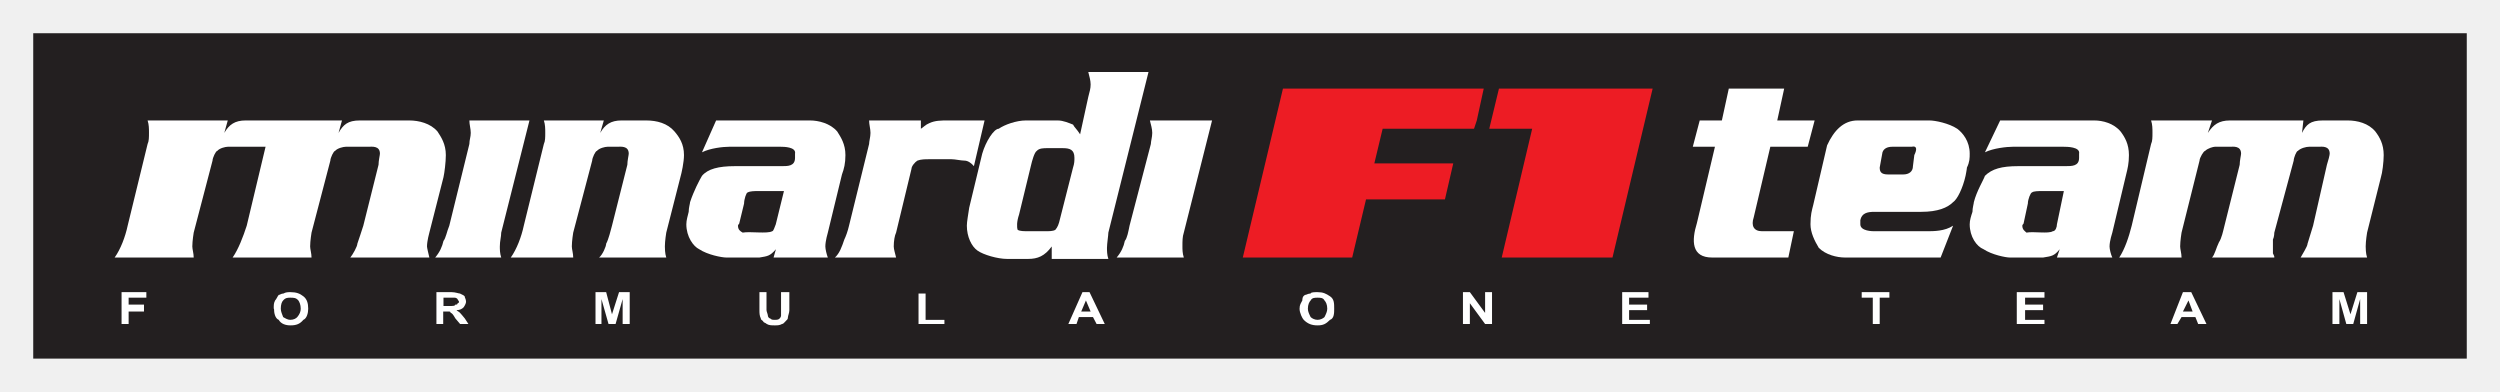
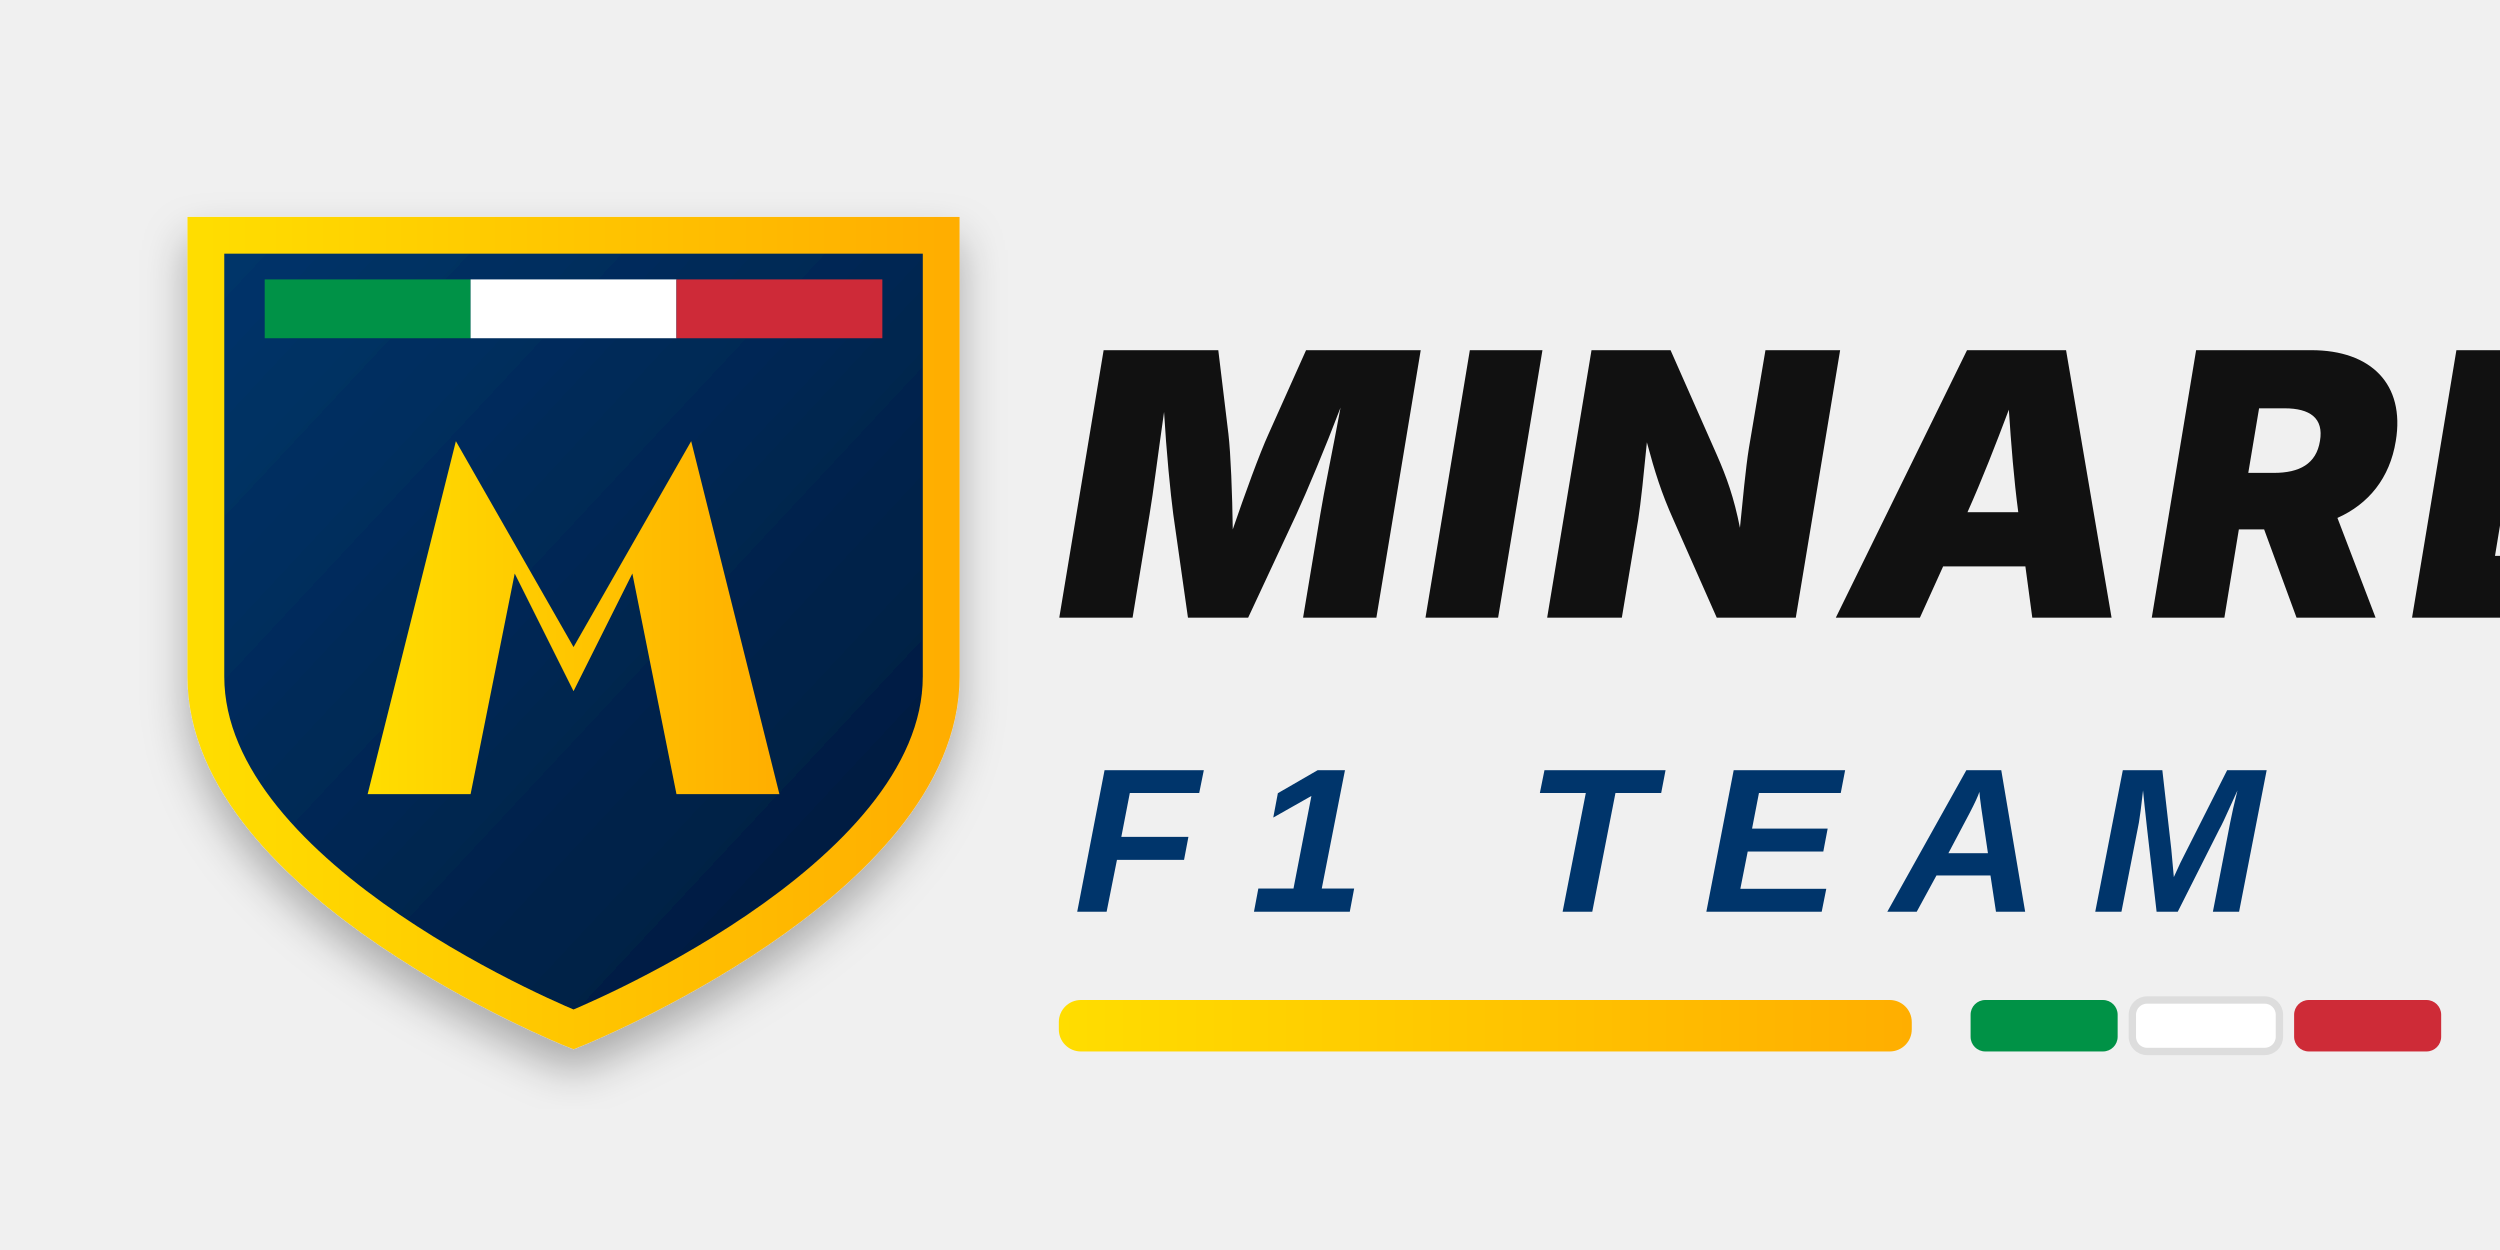
- <svg xmlns="http://www.w3.org/2000/svg" version="1.1" width="225.7" height="35.38" id="svg2985" xml:space="preserve">
-   <defs id="defs2989">
-     <clipPath id="clipPath2999">
-       <path d="m -0.138,155 116.238,0 0,-78.72 -116.238,0 0,78.72 z" id="path3001" />
-     </clipPath>
-     <clipPath id="clipPath3005">
-       <path d="m -0.138,419.3 595.238,0 0,-419.564 -595.238,0 0,419.564 z" id="path3007" />
-     </clipPath>
-     <clipPath id="clipPath3011">
-       <path d="m 0.03,419.6 595.27,0 0,-419.57 -595.27,0 0,419.57 z" id="path3013" />
-     </clipPath>
-     <clipPath id="clipPath3023">
-       <path d="m 116.6,156.5 115.2,0 0,-74.72 -115.2,0 0,74.72 z" id="path3025" />
-     </clipPath>
-     <clipPath id="clipPath3029">
-       <path d="m -0.138,419.3 595.238,0 0,-419.564 -595.238,0 0,419.564 z" id="path3031" />
-     </clipPath>
-     <clipPath id="clipPath3035">
-       <path d="m 0.03,419.6 595.27,0 0,-419.57 -595.27,0 0,419.57 z" id="path3037" />
-     </clipPath>
-     <clipPath id="clipPath3047">
-       <path d="m -0.138,419.3 595.238,0 0,-419.564 -595.238,0 0,419.564 z" id="path3049" />
-     </clipPath>
-     <clipPath id="clipPath3053">
-       <path d="m 0.03,419.6 595.27,0 0,-419.57 -595.27,0 0,419.57 z" id="path3055" />
-     </clipPath>
-     <clipPath id="clipPath3063">
-       <path d="m 470.9,158 135.1,0 0,-74.72 -135.1,0 0,74.72 z" id="path3065" />
-     </clipPath>
-     <clipPath id="clipPath3069">
-       <path d="m -0.138,419.3 595.238,0 0,-419.564 -595.238,0 0,419.564 z" id="path3071" />
-     </clipPath>
-     <clipPath id="clipPath3075">
-       <path d="m 0.03,419.6 595.27,0 0,-419.57 -595.27,0 0,419.57 z" id="path3077" />
-     </clipPath>
-     <clipPath id="clipPath3087">
-       <path d="m -0.138,419.3 595.238,0 0,-419.564 -595.238,0 0,419.564 z" id="path3089" />
-     </clipPath>
-     <clipPath id="clipPath3093">
-       <path d="m 0.03,419.6 595.27,0 0,-419.57 -595.27,0 0,419.57 z" id="path3095" />
-     </clipPath>
-     <clipPath id="clipPath3103">
-       <path d="m 408.1,157.1 62.3,0 0,-75.68 -62.3,0 0,75.68 z" id="path3105" />
-     </clipPath>
-     <clipPath id="clipPath3109">
-       <path d="m -0.138,419.3 595.238,0 0,-419.564 -595.238,0 0,419.564 z" id="path3111" />
-     </clipPath>
-     <clipPath id="clipPath3115">
-       <path d="m 0.03,419.6 595.27,0 0,-419.57 -595.27,0 0,419.57 z" id="path3117" />
-     </clipPath>
-     <clipPath id="clipPath3127">
-       <path d="m 292.3,158 115.3,0 0,-74.72 -115.3,0 0,74.72 z" id="path3129" />
-     </clipPath>
-     <clipPath id="clipPath3133">
-       <path d="m -0.138,419.3 595.238,0 0,-419.564 -595.238,0 0,419.564 z" id="path3135" />
-     </clipPath>
-     <clipPath id="clipPath3139">
-       <path d="m 0.03,419.6 595.27,0 0,-419.57 -595.27,0 0,419.57 z" id="path3141" />
-     </clipPath>
-     <clipPath id="clipPath3151">
-       <path d="m -0.138,419.3 595.238,0 0,-419.564 -595.238,0 0,419.564 z" id="path3153" />
-     </clipPath>
-     <clipPath id="clipPath3157">
-       <path d="m 0.03,419.6 595.27,0 0,-419.57 -595.27,0 0,419.57 z" id="path3159" />
-     </clipPath>
-     <clipPath id="clipPath3167">
-       <path d="m 232.3,156.1 59.5,0 0,-75.68 -59.5,0 0,75.68 z" id="path3169" />
-     </clipPath>
-     <clipPath id="clipPath3173">
-       <path d="m -0.138,419.3 595.238,0 0,-419.564 -595.238,0 0,419.564 z" id="path3175" />
-     </clipPath>
-     <clipPath id="clipPath3179">
-       <path d="m 0.03,419.6 595.27,0 0,-419.57 -595.27,0 0,419.57 z" id="path3181" />
-     </clipPath>
-     <clipPath id="clipPath3191">
-       <path d="m -0.138,419.3 595.238,0 0,-419.564 -595.238,0 0,419.564 z" id="path3193" />
-     </clipPath>
-     <clipPath id="clipPath3197">
-       <path d="m 0.03,419.6 595.27,0 0,-419.57 -595.27,0 0,419.57 z" id="path3199" />
-     </clipPath>
-     <clipPath id="clipPath3969">
-       <path d="m -0.138,382.4 595.238,0 0,-232.4 -595.238,0 0,232.4 z" id="path3971" />
-     </clipPath>
-     <clipPath id="clipPath3975">
-       <path d="m -0.138,419.3 595.238,0 0,-419.564 -595.238,0 0,419.564 z" id="path3977" />
-     </clipPath>
-     <clipPath id="clipPath3981">
-       <path d="m 0.03,419.6 595.27,0 0,-419.57 -595.27,0 0,419.57 z" id="path3983" />
-     </clipPath>
-     <clipPath id="clipPath3993">
-       <path d="m -0.138,419.3 595.238,0 0,-419.564 -595.238,0 0,419.564 z" id="path3995" />
-     </clipPath>
-     <clipPath id="clipPath3999">
-       <path d="m 0.03,419.6 595.27,0 0,-419.57 -595.27,0 0,419.57 z" id="path4001" />
-     </clipPath>
-     <clipPath id="clipPath4039">
-       <path d="m 486.3,53.74 110.2,0 0,-56.004 -110.2,0 0,56.004 z" id="path4041" />
-     </clipPath>
-     <clipPath id="clipPath4045">
-       <path d="m -0.138,419.3 595.238,0 0,-419.564 -595.238,0 0,419.564 z" id="path4047" />
-     </clipPath>
-     <clipPath id="clipPath4051">
-       <path d="m 0.03,419.6 595.27,0 0,-419.57 -595.27,0 0,419.57 z" id="path4053" />
-     </clipPath>
+ <svg xmlns="http://www.w3.org/2000/svg" viewBox="0 0 170 85" width="170" height="85">
+   <defs>
+     <linearGradient id="minardiBlueGrad" x1="0%" y1="0%" x2="100%" y2="100%">
+       <stop offset="0%" stop-color="#00356B" />
+       <stop offset="100%" stop-color="#001838" />
+     </linearGradient>
+     <linearGradient id="minardiYellow" x1="0%" y1="0%" x2="100%" y2="0%">
+       <stop offset="0%" stop-color="#FFDD00" />
+       <stop offset="100%" stop-color="#FFAE00" />
+     </linearGradient>
+     <filter id="minardiDrop" x="-10%" y="-10%" width="120%" height="120%">
+       <feDropShadow dx="0" dy="1.5" stdDeviation="1.5" flood-color="#000000" flood-opacity="0.3" />
+     </filter>
  </defs>
-   <g transform="matrix(1.25,0,0,-1.25,-14.55,467)" id="g2993">
-     <path d="m 14.04,371.2 175.76,0 0,-23.5 -175.76,0 0,23.5 z" id="path4005" style="fill:#231f20;fill-opacity:1;fill-rule:nonzero;stroke:none" />
-     <path d="m 94.59,368.4 -2.9,-11.6 c 0,-0.2 -0.1,-0.8 -0.1,-1.1 0,-0.2 0,-0.5 0.1,-0.8 l -4.09,0 0,0.9 c -0.51,-0.7 -1.02,-0.9 -1.7,-0.9 l -1.53,0 c -0.68,0 -1.71,0.3 -2.13,0.6 -0.43,0.3 -0.77,1 -0.77,1.8 0,0.3 0.1,0.8 0.17,1.3 l 0.94,3.9 c 0.26,0.9 0.85,1.8 1.19,1.8 0.43,0.3 1.28,0.6 1.96,0.6 l 2.3,0 c 0.42,0 0.85,-0.2 1.11,-0.3 0.1,-0.2 0.25,-0.3 0.51,-0.7 l 0.59,2.7 c 0.1,0.4 0.17,0.6 0.17,0.9 0,0.3 -0.1,0.6 -0.17,0.9 l 4.35,0 z m -8.6,-11.5 1.1,0 c 0.34,0 0.6,0 0.77,0.1 0.17,0.2 0.25,0.4 0.34,0.8 l 0.94,3.7 c 0.1,0.3 0.1,0.5 0.1,0.7 0,0.6 -0.34,0.7 -0.85,0.7 l -1.11,0 c -0.25,0 -0.59,0 -0.76,-0.2 -0.17,-0.1 -0.34,-0.7 -0.43,-1.1 l -0.85,-3.5 c -0.17,-0.5 -0.17,-0.9 -0.1,-1.1 0.17,-0.1 0.43,-0.1 0.86,-0.1" id="path4007" style="fill:#ffffff;fill-opacity:1;fill-rule:evenodd;stroke:none" />
-     <path d="m 78.15,364.3 c 0.17,0.1 0.34,0.3 0.6,0.4 0.42,0.2 0.85,0.2 1.36,0.2 l 2.64,0 -0.77,-3.3 c -0.17,0.2 -0.42,0.4 -0.68,0.4 -0.25,0 -0.68,0.1 -0.93,0.1 l -1.62,0 c -0.26,0 -0.6,0 -0.85,-0.1 -0.17,-0.1 -0.43,-0.4 -0.43,-0.6 l -1.11,-4.6 c -0.1,-0.2 -0.17,-0.6 -0.17,-1 0,-0.2 0.1,-0.5 0.17,-0.8 l -4.42,0 c 0.34,0.3 0.51,0.8 0.68,1.3 0.1,0.2 0.25,0.6 0.34,1 l 1.45,5.9 c 0,0.2 0.1,0.5 0.1,0.8 0,0.3 -0.1,0.6 -0.1,0.9 l 3.74,0 0,-0.6" id="path4009" style="fill:#ffffff;fill-opacity:1;fill-rule:evenodd;stroke:none" />
-     <path d="m 63.34,364.9 6.81,0 c 0.59,0 1.45,-0.2 1.96,-0.8 0.25,-0.4 0.59,-0.9 0.59,-1.7 0,-0.6 -0.1,-1 -0.25,-1.4 l -1.02,-4.2 c 0,0 -0.18,-0.6 -0.18,-1 0,-0.2 0.1,-0.6 0.18,-0.8 l -3.92,0 0.17,0.6 c -0.43,-0.5 -0.6,-0.5 -1.19,-0.6 l -2.39,0 c -0.34,0 -1.36,0.2 -1.96,0.6 -0.42,0.2 -0.93,0.9 -0.93,1.8 0,0.3 0.1,0.6 0.17,0.9 0,0.3 0.1,0.6 0.1,0.7 0.26,0.8 0.68,1.6 0.86,1.9 0.42,0.5 1.19,0.7 2.38,0.7 l 3.4,0 c 0.43,0 0.94,0 0.94,0.6 l 0,0.3 c 0.1,0.5 -0.85,0.5 -1.02,0.5 l -3.75,0 c -0.42,0 -1.36,-0.1 -1.95,-0.4 l 1.02,2.3 z m 4.93,-5.1 -1.87,0 c -0.25,0 -0.59,0 -0.76,-0.1 -0.1,0 -0.26,-0.5 -0.26,-0.8 l -0.34,-1.4 c 0,-0.1 -0.1,-0.1 -0.1,-0.2 0,-0.3 0.17,-0.4 0.34,-0.5 0.52,0.1 1.79,-0.1 2.13,0.1 0.1,0 0.17,0.3 0.26,0.5 l 0.59,2.4" id="path4011" style="fill:#ffffff;fill-opacity:1;fill-rule:evenodd;stroke:none" />
-     <path d="M 55.25,364.9 54.99,364 c 0.34,0.6 0.77,0.9 1.53,0.9 l 1.79,0 c 0.77,0 1.54,-0.2 2.05,-0.8 0.34,-0.4 0.68,-0.9 0.68,-1.7 0,-0.5 -0.17,-1.3 -0.26,-1.6 l -1.02,-4 c 0,0 -0.1,-0.6 -0.1,-1 0,-0.1 0,-0.5 0.1,-0.8 l -4.85,0 c 0.25,0.2 0.51,0.8 0.51,1 0.17,0.3 0.34,1 0.42,1.3 l 1.11,4.4 c 0,0.3 0.1,0.7 0.1,0.8 0,0.6 -0.6,0.5 -0.86,0.5 l -0.68,0 c -0.17,0 -0.59,-0.1 -0.76,-0.3 -0.1,0 -0.34,-0.5 -0.34,-0.7 l -1.37,-5.2 c 0,0 -0.1,-0.6 -0.1,-1 0,-0.2 0.1,-0.5 0.1,-0.8 l -4.51,0 c 0.43,0.6 0.77,1.5 0.94,2.3 l 1.45,5.9 c 0.1,0.2 0.1,0.5 0.1,0.8 0,0.3 0,0.6 -0.1,0.9 l 4.34,0" id="path4013" style="fill:#ffffff;fill-opacity:1;fill-rule:evenodd;stroke:none" />
-     <path d="m 49.88,364.9 -2.04,-8.1 c 0,-0.3 -0.1,-0.6 -0.1,-1 0,-0.2 0,-0.5 0.1,-0.8 l -4.77,0 c 0.34,0.4 0.51,0.8 0.6,1.2 0.17,0.2 0.25,0.7 0.42,1.1 l 1.45,5.9 c 0,0.3 0.1,0.5 0.1,0.8 0,0.3 -0.1,0.6 -0.1,0.9 l 4.34,0" id="path4015" style="fill:#ffffff;fill-opacity:1;fill-rule:evenodd;stroke:none" />
-     <path d="m 99.18,364.9 -2.04,-8.1 c -0.1,-0.3 -0.1,-0.6 -0.1,-1 0,-0.2 0,-0.5 0.1,-0.8 l -4.85,0 c 0.34,0.4 0.51,0.8 0.59,1.2 0.17,0.2 0.26,0.7 0.34,1.1 l 1.54,5.9 c 0,0.2 0.1,0.5 0.1,0.8 0,0.3 -0.1,0.6 -0.17,0.9 l 4.51,0" id="path4017" style="fill:#ffffff;fill-opacity:1;fill-rule:evenodd;stroke:none" />
-     <path d="M 36.34,364.9 36.09,364 c 0.34,0.6 0.68,0.9 1.53,0.9 l 3.58,0 c 0.68,0 1.53,-0.2 2.04,-0.8 0.26,-0.4 0.6,-0.9 0.6,-1.7 0,-0.5 -0.1,-1.3 -0.17,-1.6 l -1.02,-4 c 0,0 -0.17,-0.6 -0.17,-1 0,-0.1 0.1,-0.5 0.17,-0.8 l -5.71,0 c 0.17,0.2 0.51,0.8 0.51,1 0.1,0.3 0.34,1 0.43,1.3 l 1.1,4.4 c 0,0.3 0.1,0.7 0.1,0.8 0,0.6 -0.6,0.5 -0.85,0.5 l -1.62,0 c -0.17,0 -0.6,-0.1 -0.77,-0.3 -0.1,0 -0.34,-0.5 -0.34,-0.7 l -1.36,-5.2 c 0,0 -0.1,-0.6 -0.1,-1 0,-0.2 0.1,-0.5 0.1,-0.8 l -5.7,0 c 0.42,0.6 0.76,1.5 1.02,2.3 l 1.36,5.7 c -0.1,0 -0.17,0 -0.26,0 l -2.47,0 c -0.17,0 -0.59,-0.1 -0.76,-0.3 -0.1,0 -0.34,-0.5 -0.34,-0.7 l -1.36,-5.2 c 0,0 -0.1,-0.6 -0.1,-1 0,-0.2 0.1,-0.5 0.1,-0.8 l -5.71,0 c 0.43,0.6 0.77,1.5 0.94,2.3 l 1.44,5.9 c 0.1,0.2 0.1,0.5 0.1,0.8 0,0.3 0,0.6 -0.1,0.9 l 5.79,0 -0.25,-0.9 c 0.34,0.6 0.77,0.9 1.53,0.9 l 6.98,0" id="path4019" style="fill:#ffffff;fill-opacity:1;fill-rule:evenodd;stroke:none" />
-     <path d="m 101.4,355 2.9,12.2 14.5,0 -0.5,-2.3 -0.2,-0.6 -6.6,0 -0.6,-2.5 5.7,0 -0.6,-2.6 -5.7,0 -1,-4.2 -7.9,0" id="path4021" style="fill:#ed1c24;fill-opacity:1;fill-rule:evenodd;stroke:none" />
-     <path d="m 119.2,364.3 0.7,2.9 11.1,0 -2.9,-12.2 -8,0 2.2,9.3 -3.1,0" id="path4023" style="fill:#ed1c24;fill-opacity:1;fill-rule:evenodd;stroke:none" />
-     <path d="m 156.1,364.9 6.8,0 c 0.6,0 1.4,-0.2 1.9,-0.8 0.3,-0.4 0.6,-0.9 0.6,-1.7 0,-0.6 -0.1,-1 -0.2,-1.4 l -1,-4.2 c 0,0 -0.2,-0.6 -0.2,-1 0,-0.2 0.1,-0.6 0.2,-0.8 l -4,0 0.2,0.6 c -0.4,-0.5 -0.6,-0.5 -1.2,-0.6 l -2.4,0 c -0.3,0 -1.3,0.2 -1.9,0.6 -0.5,0.2 -1,0.9 -1,1.8 0,0.3 0.1,0.6 0.2,0.9 0,0.3 0.1,0.6 0.1,0.7 0.2,0.8 0.7,1.6 0.8,1.9 0.5,0.5 1.2,0.7 2.4,0.7 l 3.4,0 c 0.5,0 1,0 1,0.6 l 0,0.3 c 0.1,0.5 -0.9,0.5 -1.1,0.5 l -3.7,0 c -0.4,0 -1.4,-0.1 -2,-0.4 l 1.1,2.3 z m 4.6,-5.1 -1.6,0 c -0.2,0 -0.6,0 -0.7,-0.1 -0.1,0 -0.3,-0.5 -0.3,-0.8 l -0.3,-1.4 c 0,-0.1 -0.1,-0.1 -0.1,-0.2 0,-0.3 0.2,-0.4 0.3,-0.5 0.5,0.1 1.6,-0.1 1.9,0.1 0.2,0 0.3,0.3 0.3,0.5 l 0.5,2.4" id="path4025" style="fill:#ffffff;fill-opacity:1;fill-rule:evenodd;stroke:none" />
-     <path d="m 178,364.9 -0.1,-0.9 c 0.3,0.6 0.6,0.9 1.5,0.9 l 1.8,0 c 0.7,0 1.5,-0.2 2,-0.8 0.3,-0.4 0.6,-0.9 0.6,-1.7 0,-0.5 -0.1,-1.3 -0.2,-1.6 l -1,-4 c 0,0 -0.1,-0.6 -0.1,-1 0,-0.1 0,-0.5 0.1,-0.8 l -4.8,0 c 0.1,0.2 0.5,0.8 0.5,1 0.1,0.3 0.3,1 0.4,1.3 l 1,4.4 c 0.1,0.3 0.2,0.7 0.2,0.8 0,0.6 -0.6,0.5 -0.8,0.5 l -0.7,0 c -0.2,0 -0.6,-0.1 -0.8,-0.3 -0.1,0 -0.3,-0.5 -0.3,-0.7 l -0.7,-2.6 -0.7,-2.6 c 0,0 0,-0.3 -0.1,-0.5 0,-0.1 0,-0.3 0,-0.5 0,-0.1 0,-0.3 0,-0.5 0.1,-0.2 0.1,-0.2 0.1,-0.3 l -4.5,0 c 0.2,0.2 0.3,0.7 0.5,1.1 0.2,0.3 0.3,0.8 0.4,1.2 l 1.1,4.4 c 0,0.3 0.1,0.7 0.1,0.8 0,0.6 -0.6,0.5 -0.8,0.5 l -1.1,0 c -0.1,0 -0.5,-0.1 -0.7,-0.3 -0.1,0 -0.4,-0.5 -0.4,-0.7 l -1.3,-5.2 c 0,0 -0.1,-0.6 -0.1,-1 0,-0.2 0.1,-0.5 0.1,-0.8 l -4.5,0 c 0.4,0.6 0.7,1.5 0.9,2.3 l 1.4,5.9 c 0.1,0.2 0.1,0.5 0.1,0.8 0,0.3 0,0.6 -0.1,0.9 l 4.4,0 -0.3,-0.9 c 0.4,0.6 0.8,0.9 1.6,0.9 l 5.3,0" id="path4027" style="fill:#ffffff;fill-opacity:1;fill-rule:evenodd;stroke:none" />
-     <path d="m 151.8,355 -6.9,0 c -0.6,0 -1.4,0.2 -1.9,0.7 -0.3,0.5 -0.6,1.1 -0.6,1.7 0,0.7 0.1,1 0.2,1.4 l 1,4.3 c 0.5,1.1 1.2,1.8 2.2,1.8 l 5.2,0 c 0.4,0 1.4,-0.2 2,-0.6 0.4,-0.3 0.9,-0.9 0.9,-1.8 0,-0.3 0,-0.6 -0.2,-1 0,-0.1 -0.1,-0.6 -0.1,-0.6 -0.2,-0.9 -0.6,-1.7 -0.9,-1.9 -0.4,-0.4 -1.1,-0.7 -2.3,-0.7 l -3.4,0 c -0.5,0 -0.9,-0.1 -1,-0.6 l 0,-0.3 c 0,-0.5 0.9,-0.5 1,-0.5 l 3.8,0 c 0.5,0 1.3,0 1.9,0.4 l -0.9,-2.3 z m -4.4,6.5 0.2,1.1 c 0.1,0.3 0.4,0.4 0.7,0.4 l 1.4,0 c 0.4,0.1 0.4,-0.2 0.2,-0.6 l -0.1,-0.8 c 0,-0.4 -0.3,-0.6 -0.7,-0.6 l -1.1,0 c -0.5,0 -0.6,0.2 -0.6,0.5" id="path4029" style="fill:#ffffff;fill-opacity:1;fill-rule:evenodd;stroke:none" />
-     <path d="m 133.9,363 1.6,0 -1.3,-5.5 c -0.4,-1.3 -0.4,-2.5 1.1,-2.5 l 5.5,0 0.4,1.9 -2.3,0 c -0.6,0 -0.8,0.4 -0.6,1 l 1.2,5.1 2.7,0 0.5,1.9 -2.7,0 0.5,2.3 -4,0 -0.5,-2.3 -1.6,0 -0.5,-1.9" id="path4031" style="fill:#ffffff;fill-opacity:1;fill-rule:evenodd;stroke:none" />
-     <path d="m 20.42,350.2 0,2.3 1.79,0 0,-0.4 -1.28,0 0,-0.5 1.11,0 0,-0.5 -1.11,0 0,-0.9 -0.51,0 z m 10.99,1.1 c 0,0.3 0,0.4 0.1,0.6 0.1,0.1 0.17,0.3 0.26,0.4 0.1,0 0.17,0.1 0.34,0.1 0.17,0.1 0.34,0.1 0.51,0.1 0.42,0 0.68,-0.1 0.93,-0.3 0.26,-0.2 0.35,-0.5 0.35,-0.9 0,-0.3 -0.1,-0.7 -0.35,-0.8 -0.25,-0.3 -0.51,-0.4 -0.93,-0.4 -0.34,0 -0.68,0.1 -0.85,0.4 -0.26,0.1 -0.34,0.5 -0.34,0.8 z m 0.51,0 c 0,-0.2 0.1,-0.4 0.17,-0.6 0.17,-0.1 0.34,-0.2 0.51,-0.2 0.25,0 0.42,0.1 0.51,0.2 0.17,0.2 0.25,0.4 0.25,0.6 0,0.3 -0.1,0.5 -0.17,0.6 -0.17,0.2 -0.34,0.2 -0.59,0.2 -0.17,0 -0.34,0 -0.51,-0.2 -0.1,-0.1 -0.17,-0.3 -0.17,-0.6 z m 11.24,-1.1 0,2.3 1.1,0 c 0.26,0 0.51,-0.1 0.6,-0.1 0.17,-0.1 0.25,-0.1 0.34,-0.2 0,-0.1 0.1,-0.2 0.1,-0.4 0,-0.1 -0.1,-0.3 -0.18,-0.4 -0.1,-0.1 -0.25,-0.2 -0.51,-0.2 0.1,-0.1 0.17,-0.1 0.26,-0.2 0.1,-0.1 0.17,-0.2 0.34,-0.4 l 0.26,-0.4 -0.6,0 -0.34,0.4 c -0.17,0.3 -0.26,0.4 -0.34,0.4 0,0.1 -0.1,0.1 -0.1,0.1 -0.1,0 -0.17,0 -0.34,0 l -0.1,0 0,-0.9 -0.51,0 z m 0.51,1.3 0.42,0 c 0.26,0 0.43,0 0.43,0.1 0.1,0 0.17,0 0.17,0.1 0,0 0.1,0 0.1,0.1 0,0.1 -0.1,0.1 -0.1,0.2 -0.1,0.1 -0.17,0.1 -0.26,0.1 0,0 -0.17,0 -0.34,0 l -0.42,0 0,-0.6 z m 10.98,-1.3 0,2.3 0.77,0 0.42,-1.6 0.51,1.6 0.77,0 0,-2.3 -0.51,0 0,1.8 -0.51,-1.8 -0.51,0 -0.51,1.8 0,-1.8 -0.43,0 z m 11.84,2.3 0.51,0 0,-1.3 c 0,-0.1 0.1,-0.3 0.1,-0.4 0,-0.1 0.1,-0.2 0.17,-0.2 0.1,-0.1 0.17,-0.1 0.34,-0.1 0.1,0 0.26,0 0.34,0.1 0,0 0.1,0.1 0.1,0.2 0,0.1 0,0.3 0,0.4 l 0,1.3 0.6,0 0,-1.3 c 0,-0.2 -0.1,-0.4 -0.1,-0.5 0,-0.2 -0.1,-0.2 -0.17,-0.3 -0.1,-0.1 -0.17,-0.2 -0.26,-0.2 -0.17,-0.1 -0.34,-0.1 -0.51,-0.1 -0.25,0 -0.42,0 -0.59,0.1 -0.1,0.1 -0.26,0.1 -0.26,0.2 -0.1,0.1 -0.17,0.1 -0.17,0.2 -0.1,0.2 -0.1,0.4 -0.1,0.6 l 0,1.3 z m 11.49,-2.3 0,2.2 0.51,0 0,-1.9 1.36,0 0,-0.3 -1.87,0 z m 13.45,0 -0.59,0 -0.26,0.5 -1.02,0 -0.17,-0.5 -0.59,0 1.02,2.3 0.51,0 1.1,-2.3 z m -1.02,0.9 -0.34,0.8 -0.34,-0.8 0.68,0 z m 15.09,0.2 c 0,0.3 0.1,0.4 0.2,0.6 0,0.1 0,0.3 0.2,0.4 0.1,0 0.2,0.1 0.4,0.1 0,0.1 0.3,0.1 0.5,0.1 0.4,0 0.6,-0.1 0.9,-0.3 0.3,-0.2 0.3,-0.5 0.3,-0.9 0,-0.3 0,-0.7 -0.3,-0.8 -0.3,-0.3 -0.5,-0.4 -0.9,-0.4 -0.4,0 -0.7,0.1 -1,0.4 -0.1,0.1 -0.3,0.5 -0.3,0.8 z m 0.6,0 c 0,-0.2 0.1,-0.4 0.2,-0.6 0.1,-0.1 0.3,-0.2 0.5,-0.2 0.2,0 0.4,0.1 0.5,0.2 0.1,0.2 0.2,0.4 0.2,0.6 0,0.3 -0.1,0.5 -0.2,0.6 -0.1,0.2 -0.3,0.2 -0.5,0.2 -0.2,0 -0.4,0 -0.5,-0.2 -0.1,-0.1 -0.2,-0.3 -0.2,-0.6 z m 11.2,-1.1 0,2.3 0.5,0 1.1,-1.5 0,1.5 0.5,0 0,-2.3 -0.5,0 -1.1,1.5 0,-1.5 -0.5,0 z m 11.5,0 0,2.3 1.9,0 0,-0.4 -1.4,0 0,-0.5 1.3,0 0,-0.4 -1.3,0 0,-0.7 1.5,0 0,-0.3 -2,0 z m 18.1,0 0,1.9 -0.8,0 0,0.4 2,0 0,-0.4 -0.7,0 0,-1.9 -0.5,0 z m 10.4,0 0,2.3 2,0 0,-0.4 -1.4,0 0,-0.5 1.3,0 0,-0.4 -1.3,0 0,-0.7 1.4,0 0,-0.3 -2,0 z m 13.7,0 -0.6,0 -0.2,0.5 -1,0 -0.3,-0.5 -0.5,0 0.9,2.3 0.6,0 1.1,-2.3 z m -1,0.9 -0.3,0.8 -0.4,-0.8 0.7,0 z m 10.1,-0.9 0,2.3 0.8,0 0.5,-1.6 0.5,1.6 0.7,0 0,-2.3 -0.5,0 0,1.8 -0.5,-1.8 -0.5,0 -0.5,1.8 0,-1.8 -0.5,0" id="path4033" style="fill:#ffffff;fill-opacity:1;fill-rule:evenodd;stroke:none" />
+   <g transform="translate(8, 10)" filter="url(#minardiDrop)">
+     <path d="M 6 6 L 56 6 L 56 36 C 56 50 31 60 31 60 C 31 60 6 50 6 36 Z" fill="url(#minardiBlueGrad)" stroke="url(#minardiYellow)" stroke-width="2.5" />
+     <rect x="10" y="9" width="14" height="4" fill="#009246" />
+     <rect x="24" y="9" width="14" height="4" fill="#FFFFFF" />
+     <rect x="38" y="9" width="14" height="4" fill="#CE2B37" />
+     <path d="M 17 44 L 23 20 L 31 34 L 39 20 L 45 44 L 38 44 L 35 29 L 31 37 L 27 29 L 24 44 Z" fill="url(#minardiYellow)" />
+   </g>
+   <g transform="translate(72, 0)">
+     <text x="0" y="42" font-family="'Titillium Web', system-ui, -apple-system, 'Segoe UI', Arial Black, sans-serif" font-size="25" font-weight="900" font-style="italic" fill="#111111" letter-spacing="1">MINARDI</text>
+     <text x="1" y="62" font-family="'Titillium Web', system-ui, -apple-system, 'Segoe UI', Arial, sans-serif" font-size="14" font-weight="900" font-style="italic" fill="#00356B" letter-spacing="3.5">F1 TEAM</text>
+     <rect x="0" y="68" width="58" height="3.5" rx="1.5" fill="url(#minardiYellow)" />
+     <rect x="62" y="68" width="10" height="3.5" rx="1" fill="#009246" />
+     <rect x="73" y="68" width="10" height="3.5" rx="1" fill="#FFFFFF" stroke="#DDD" stroke-width="0.5" />
+     <rect x="84" y="68" width="10" height="3.5" rx="1" fill="#CE2B37" />
  </g>
</svg>
